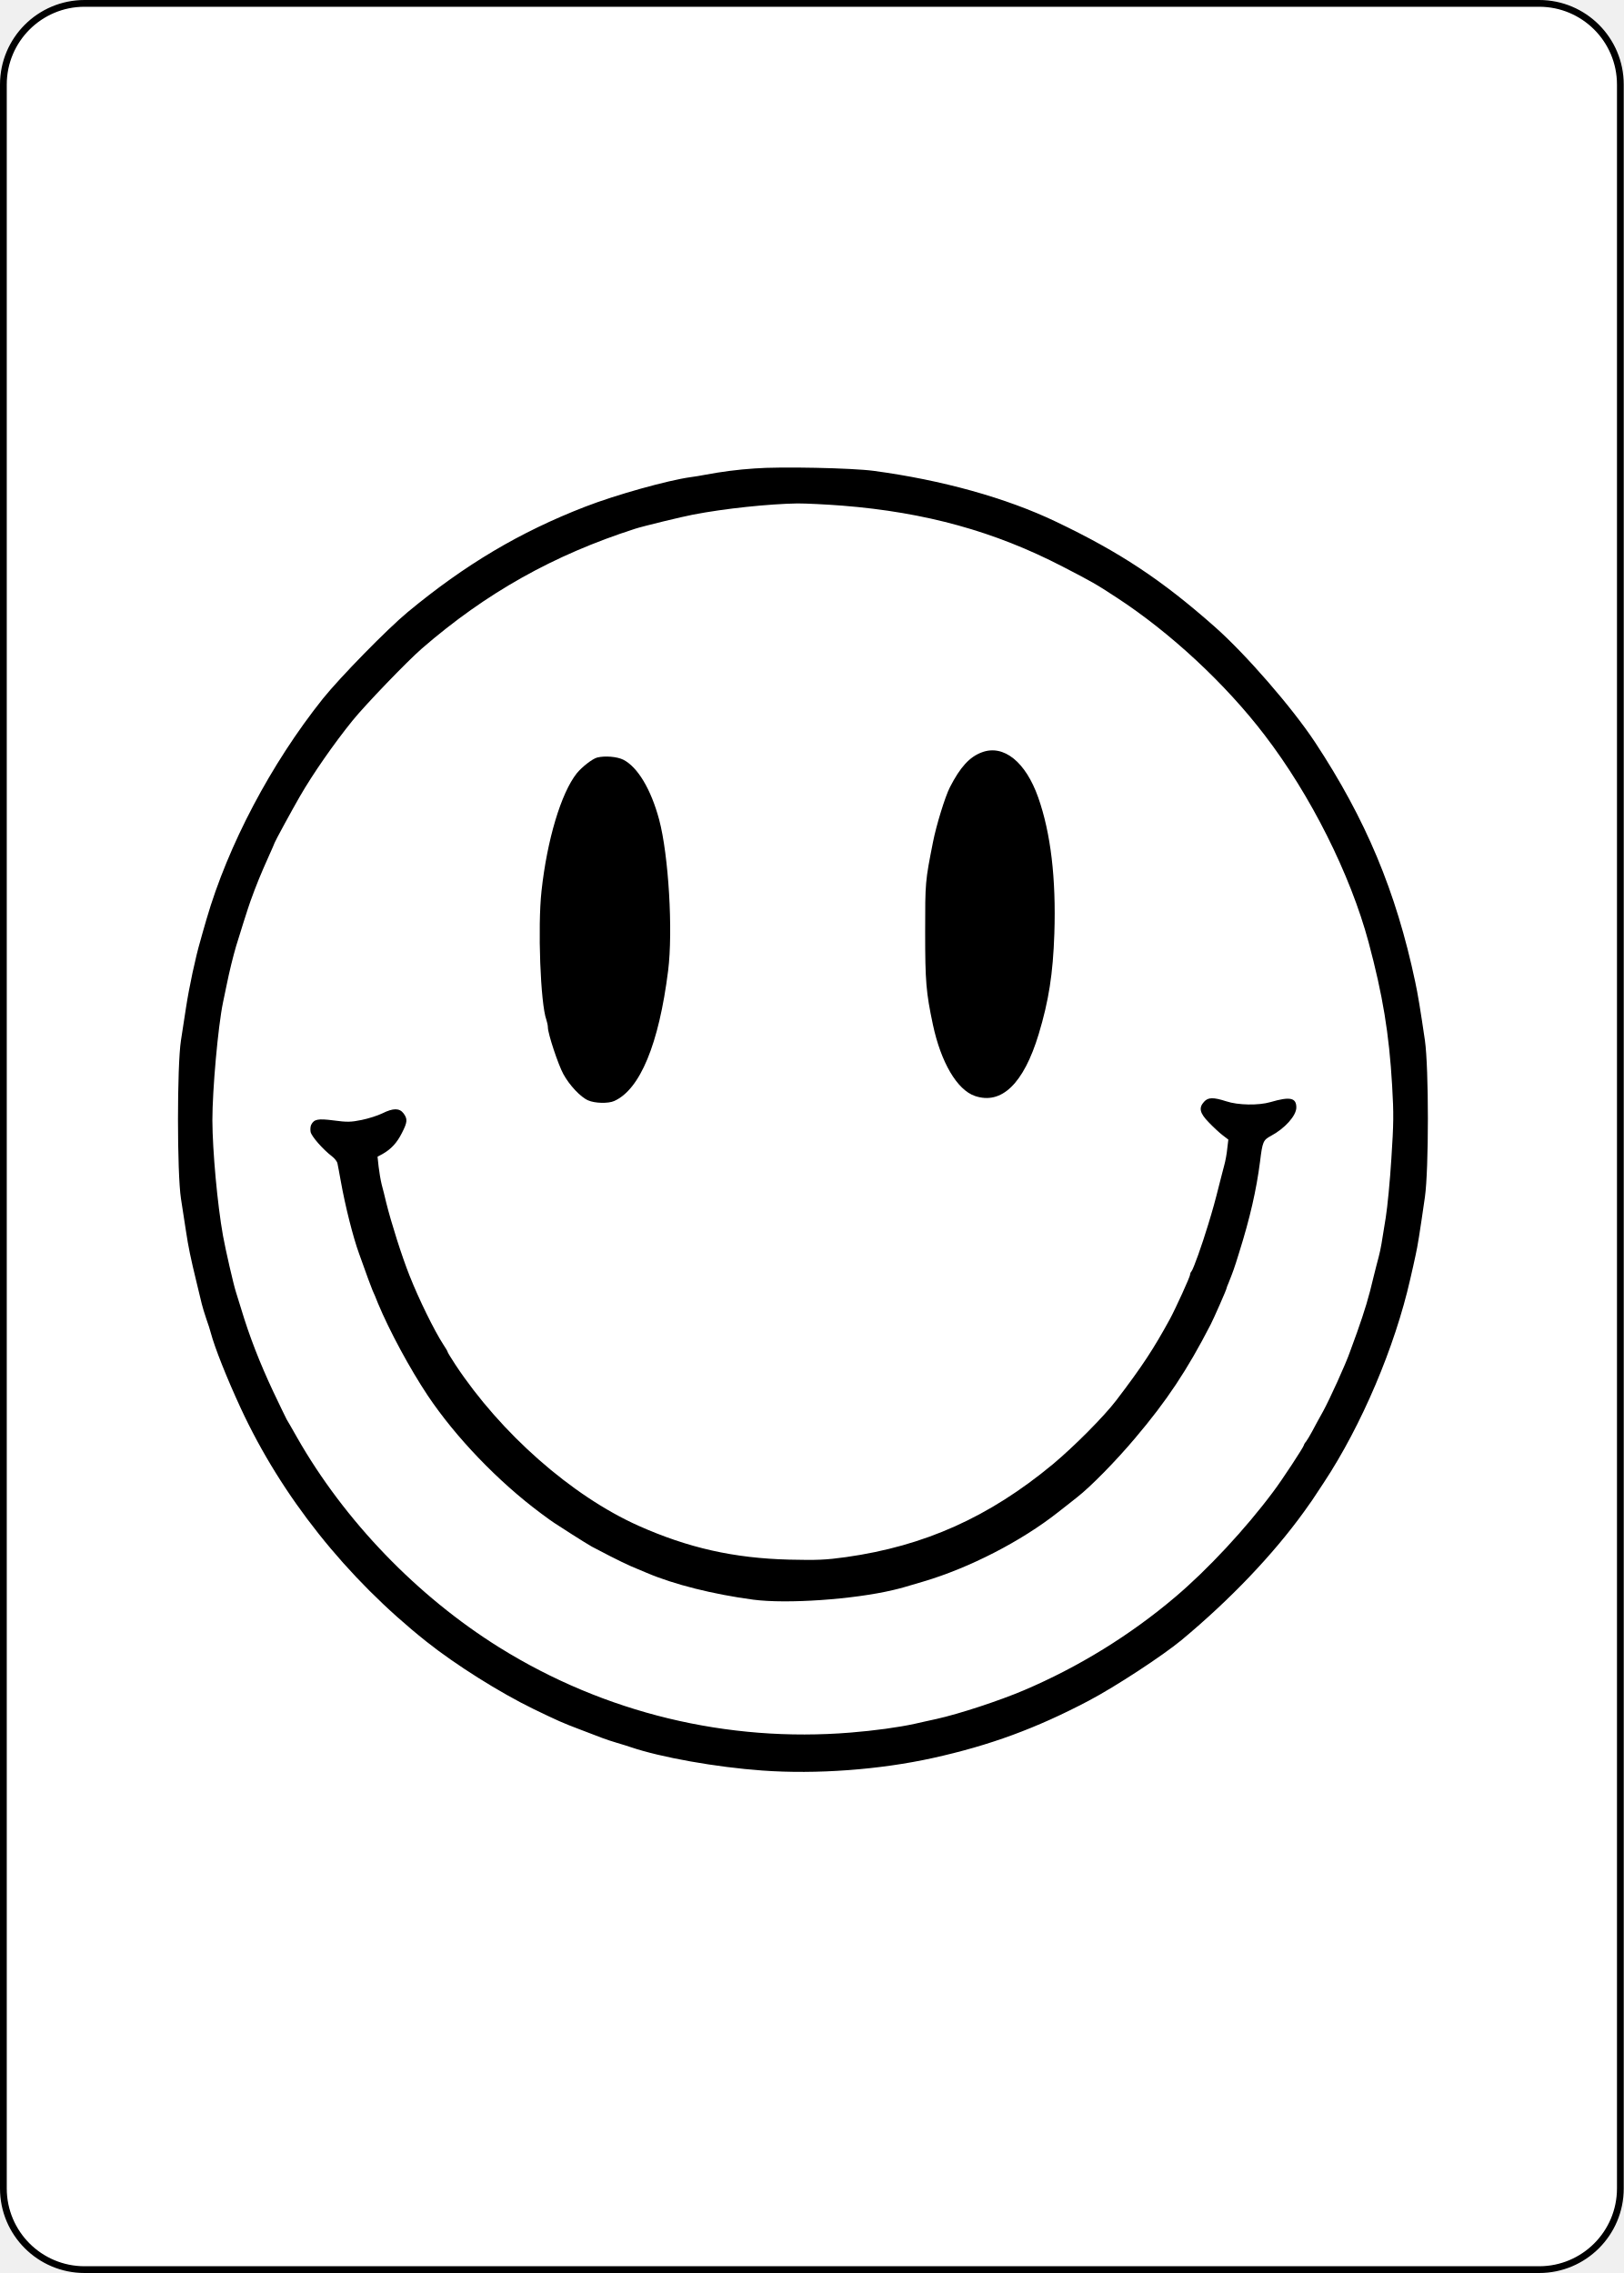
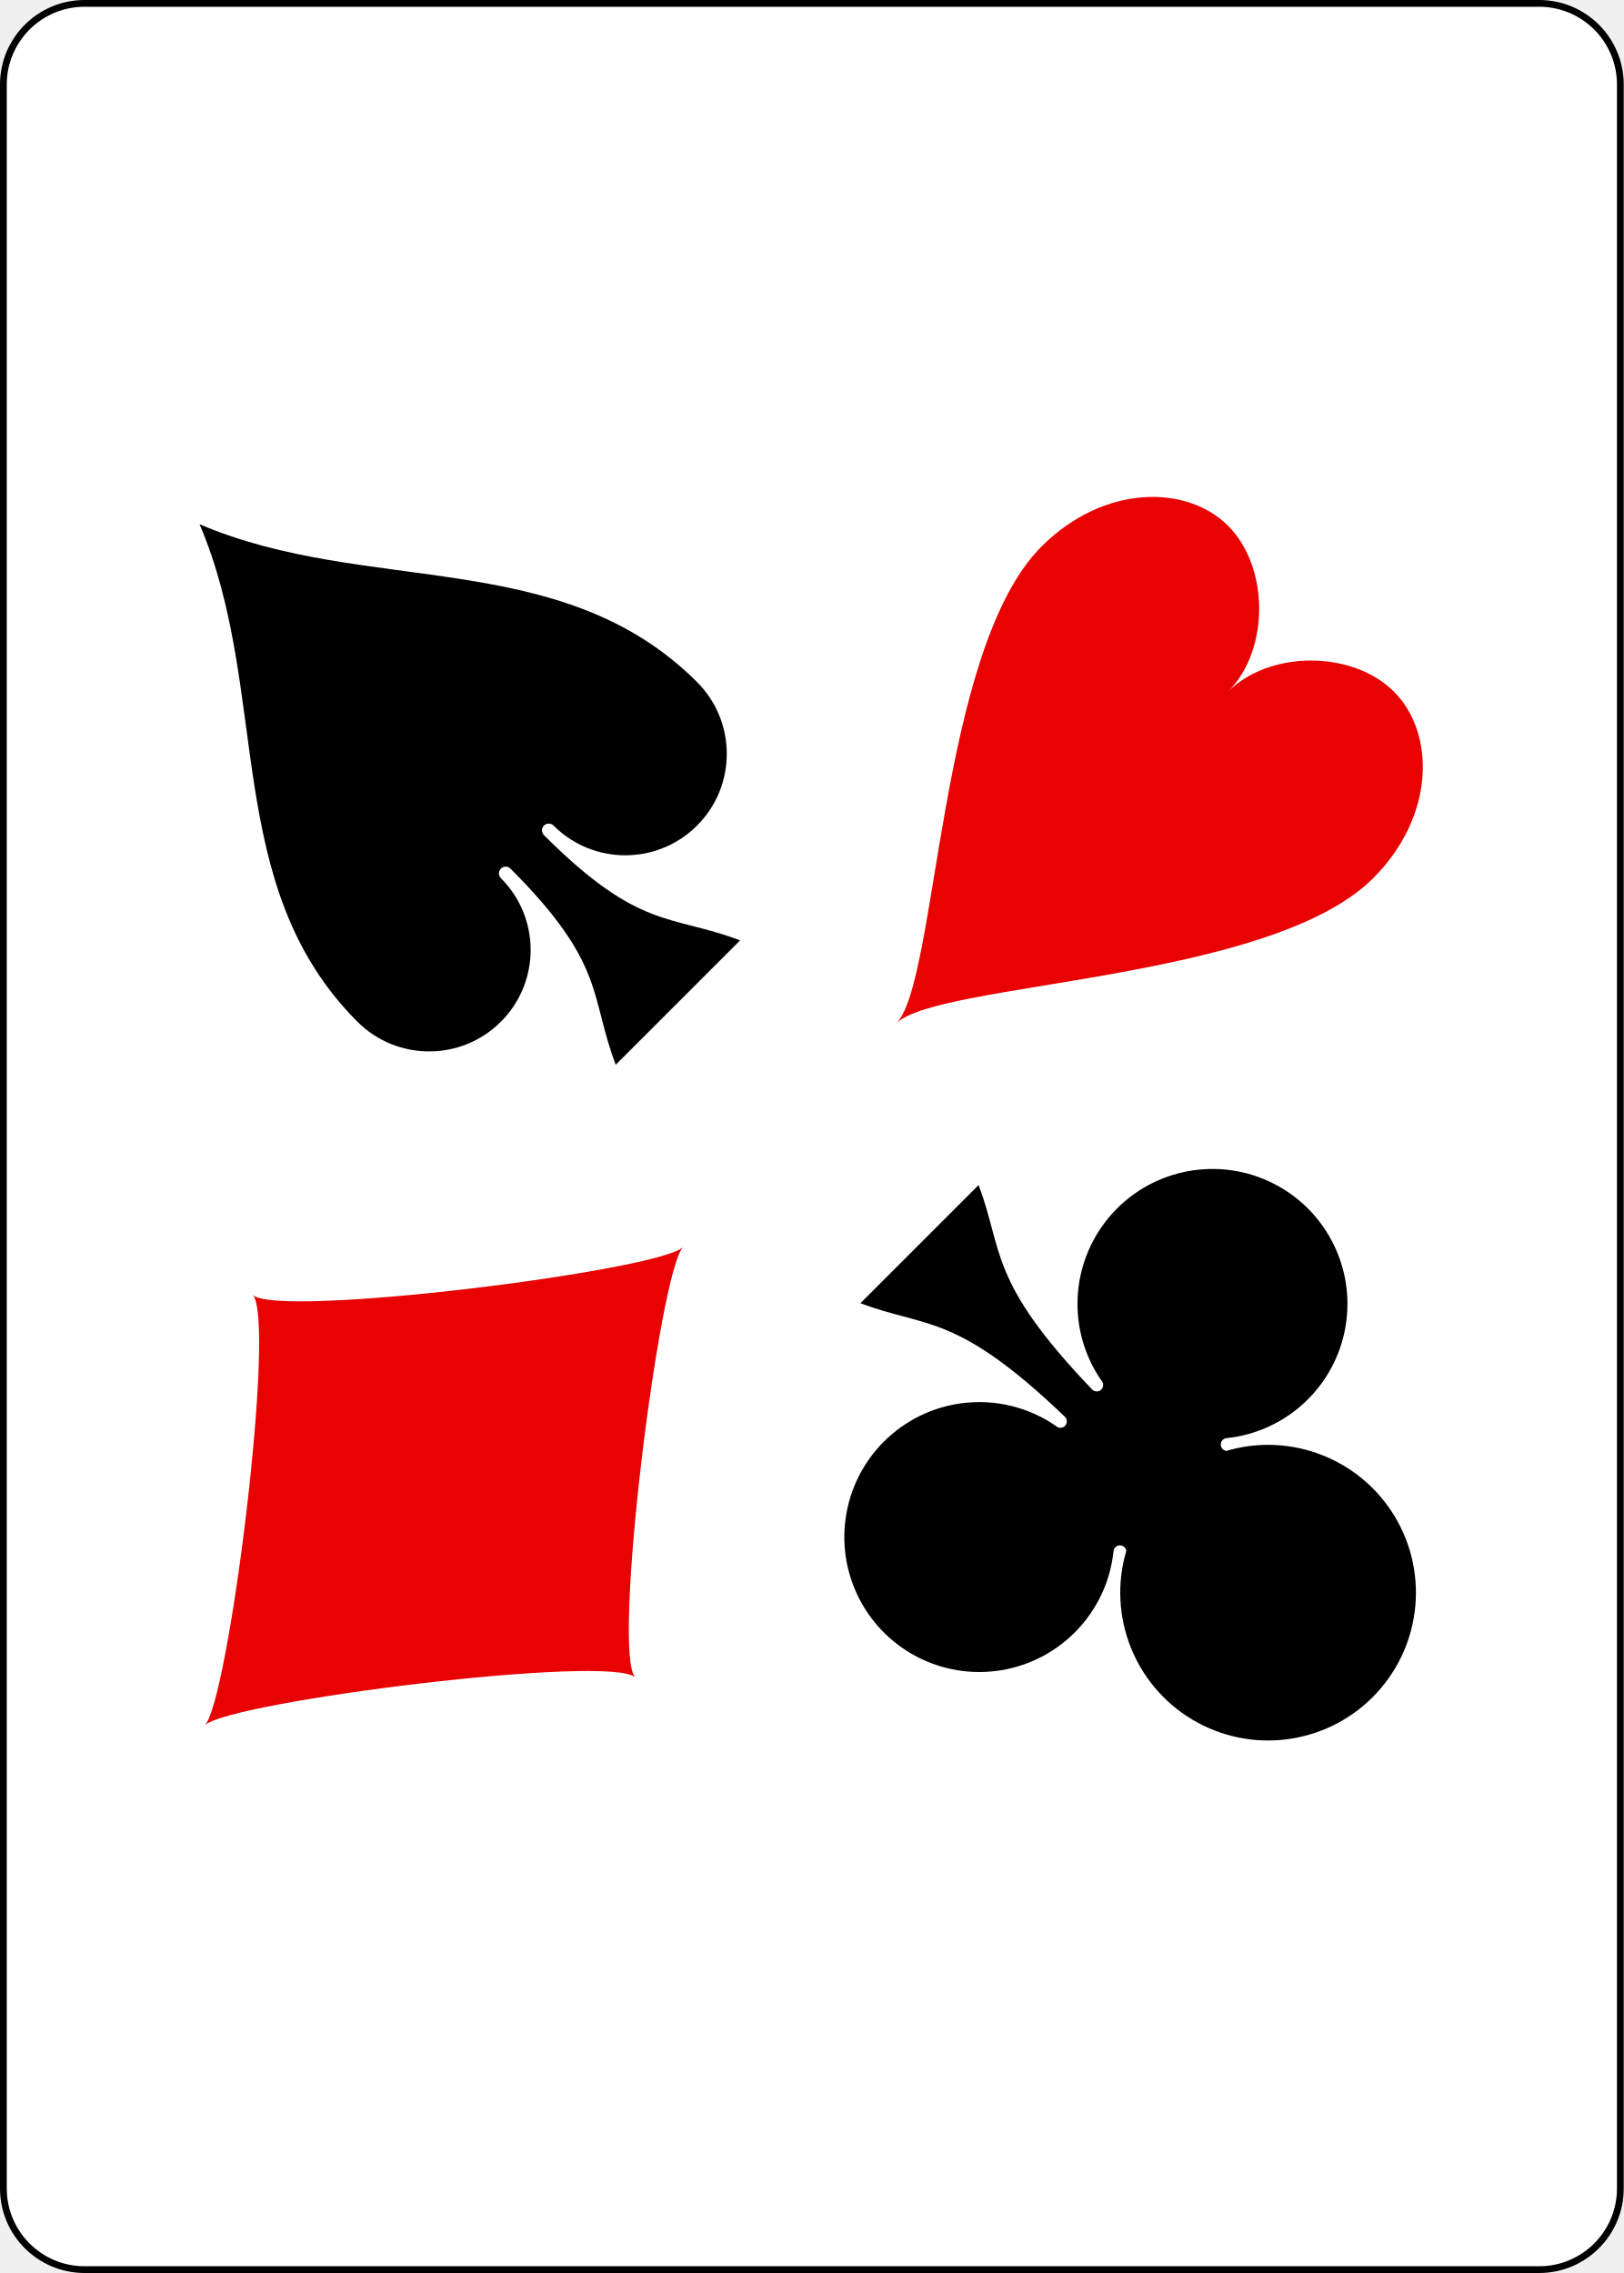
<svg xmlns="http://www.w3.org/2000/svg" xmlns:xlink="http://www.w3.org/1999/xlink" height="3.5in" preserveAspectRatio="none" viewBox="-120 -168 240 336" width="2.5in">
  <defs>
-     <symbol id="B1" preserveAspectRatio="none" viewBox="0 0 240 355">
-       <path style=" stroke:none;fill-rule:nonzero;fill:rgb(0%,0%,0%);fill-opacity:1;" d="M 109.941 8.25 C 106.992 8.434 104.098 8.809 101.309 9.312 C 100.594 9.445 99.449 9.633 98.785 9.711 C 94.777 10.246 85.668 12.691 80.332 14.688 C 68.91 18.945 59.352 24.402 49.262 32.438 C 45.676 35.312 37.496 43.348 34.469 46.965 C 25.414 57.875 17.871 71.609 14.102 84.086 C 13.648 85.633 13.145 87.227 13.039 87.68 C 12.188 90.449 11.074 95.477 10.516 98.988 C 10.305 100.371 9.906 102.82 9.641 104.445 C 8.949 108.703 8.949 126.742 9.641 131.055 C 9.906 132.652 10.305 135.125 10.516 136.508 C 10.941 139.223 11.312 140.953 12.375 145.156 C 12.746 146.621 13.145 148.246 13.277 148.75 C 13.41 149.254 13.754 150.398 14.074 151.277 C 14.395 152.156 14.766 153.219 14.871 153.672 C 15.562 156.148 17.633 161.176 20.102 166.312 C 27.246 181.133 38.559 194.84 52.578 205.562 C 57.652 209.449 65.434 214.156 71.301 216.898 C 75.711 218.945 76.348 219.215 79.402 220.332 C 81.074 220.941 82.879 221.609 83.383 221.793 C 83.891 221.98 85.031 222.352 85.906 222.594 C 86.785 222.859 87.871 223.152 88.297 223.312 C 93.582 225.039 103.246 226.691 111.32 227.25 C 120.801 227.914 131.875 227.117 141.145 225.148 C 151.18 223.02 159.332 220.117 168.414 215.516 C 173.141 213.121 181.32 207.957 184.641 205.324 C 193.191 198.484 200.652 190.953 206.07 183.742 C 207.293 182.117 207.453 181.906 209.551 178.82 C 216.164 169.188 221.977 156.016 224.66 144.625 C 224.98 143.297 225.402 141.512 225.59 140.633 C 225.961 139.062 226.305 136.988 227.234 130.789 C 227.926 126.105 227.926 109.102 227.234 104.445 C 226.465 99.387 225.988 96.594 225.535 94.598 C 222.191 79.379 216.879 67.219 208.008 54.285 C 204 48.457 195.898 39.488 190.484 34.887 C 181.16 26.957 173.859 22.324 162.68 17.191 C 153.996 13.199 142.762 10.191 130.785 8.648 C 127.043 8.168 114.48 7.902 109.941 8.25 Z M 125.344 14.504 C 139.895 15.621 151.977 18.84 163.848 24.746 C 169.051 27.328 169.715 27.699 173.273 29.938 C 182.703 35.844 192.344 44.465 199.191 53.086 C 207.238 63.172 214.195 76.531 217.383 87.945 C 219.852 96.809 220.969 103.273 221.5 112.055 C 221.793 116.816 221.766 118.414 221.367 124.297 C 221.129 128.02 220.676 132.492 220.383 134.246 C 220.094 136.004 219.746 137.973 219.641 138.637 C 219.535 139.305 219.297 140.316 219.137 140.898 C 218.977 141.484 218.578 142.922 218.285 144.094 C 217.383 147.793 216.719 149.84 215.367 153.539 C 214.887 154.789 214.328 156.281 214.117 156.84 C 213.402 158.836 210.559 164.848 209.418 166.844 C 208.781 167.938 207.93 169.426 207.531 170.172 C 207.133 170.891 206.629 171.688 206.441 171.926 C 206.23 172.141 206.07 172.434 206.07 172.512 C 206.07 172.777 202.195 178.473 200.652 180.414 C 195.848 186.617 189.184 193.48 183.633 198.004 C 175.719 204.473 166.637 209.848 157.074 213.758 C 152.773 215.516 145.789 217.723 141.809 218.574 C 140.719 218.812 138.992 219.16 137.957 219.398 C 135.168 219.984 130.945 220.543 126.805 220.863 C 105.215 222.566 83.73 217.562 65.328 206.547 C 50.961 197.926 38.238 185.23 29.953 171.234 C 29.078 169.773 28.281 168.387 28.121 168.176 C 27.988 167.961 26.953 165.859 25.785 163.52 C 23.422 158.676 21.617 154.23 20.156 149.547 C 19.836 148.59 19.438 147.34 19.254 146.754 C 18.828 145.477 17.445 139.703 16.996 137.309 C 16.012 132.039 15.164 123.043 15.137 117.883 C 15.137 112.773 16.121 102.102 16.996 98.059 C 17.129 97.473 17.422 96.09 17.66 94.996 C 18.137 92.734 18.75 90.367 19.281 88.613 C 19.758 87.066 21.484 81.824 21.777 81.082 C 22.812 78.312 23.609 76.449 24.988 73.496 C 25.574 72.273 26.023 71.234 26.023 71.207 C 26.023 71.074 29.156 65.539 30.406 63.465 C 32.715 59.605 36.383 54.551 39.621 50.691 C 41.906 47.977 49.207 40.688 51.785 38.531 C 62.988 29.191 74.809 22.805 89.094 18.387 C 90.344 17.988 97.406 16.34 99.184 16.02 C 104.762 14.98 112.488 14.211 117.508 14.129 C 118.969 14.129 122.5 14.289 125.344 14.504 Z M 125.344 14.504 " />
+     <symbol id="spade" viewBox="-600 -600 1200 1200" preserveAspectRatio="xMinYMid">
+       <path d="M0 -500C100 -250 355 -100 355 185A150 150 0 0 1 55 185A10 10 0 0 0 35 185C35 385 85 400 130 500L-130 500C-85 400 -35 385 -35 185A10 10 0 0 0 -55 185A150 150 0 0 1 -355 185C-355 -100 -100 -250 0 -500Z" fill="black" />
    </symbol>
-     <symbol id="B2" preserveAspectRatio="none" viewBox="0 0 240 355">
-       <path style=" stroke:none;fill-rule:nonzero;fill:rgb(0%,0%,0%);fill-opacity:1;" d="M 149.746 55.988 C 147.57 56.758 145.949 58.488 144.145 61.867 C 143.293 63.465 141.754 68.309 141.195 71.047 C 139.816 77.754 139.816 77.781 139.816 86.215 C 139.816 94.547 139.973 96.355 141.168 101.785 C 142.578 108.145 145.391 112.746 148.5 113.785 C 153.172 115.328 157.051 111.734 159.68 103.379 C 161.43 97.793 162.176 93.27 162.414 86.484 C 162.734 77.168 161.777 69.559 159.598 63.598 C 157.395 57.586 153.543 54.629 149.746 55.988 Z M 149.746 55.988 " />
+     <symbol id="club" viewBox="-600 -600 1200 1200" preserveAspectRatio="xMinYMid">
+       <path d="M30 150C35 385 85 400 130 500L-130 500C-85 400 -35 385 -30 150A10 10 0 0 0 -50 150A210 210 0 1 1 -124 -51A10 10 0 0 0 -110 -65A230 230 0 1 1 110 -65A10 10 0 0 0 124 -51A210 210 0 1 1 50 150A10 10 0 0 0 30 150Z" fill="black" />
    </symbol>
-     <symbol id="B3" preserveAspectRatio="none" viewBox="0 0 240 355">
-       <path style=" stroke:none;fill-rule:nonzero;fill:rgb(0%,0%,0%);fill-opacity:1;" d="M 82.453 56.867 C 81.605 57.078 79.773 58.461 78.871 59.527 C 76.137 62.852 73.691 70.676 72.711 79.297 C 72.02 85.34 72.523 98.27 73.559 100.984 C 73.691 101.359 73.824 101.941 73.824 102.262 C 73.824 103.301 75.629 108.543 76.531 110.113 C 77.594 112 79.559 113.996 80.863 114.531 C 82.031 115.035 84.395 115.09 85.43 114.637 C 89.945 112.695 93.238 105.082 94.855 92.734 C 95.734 86.031 94.938 73.258 93.289 67.324 C 91.855 62.188 89.52 58.461 87.023 57.238 C 85.906 56.707 83.809 56.547 82.453 56.867 Z M 82.453 56.867 " />
+     <symbol id="diamond" viewBox="-600 -600 1200 1200" preserveAspectRatio="xMinYMid">
+       <path d="M-400 0C-350 0 0 -450 0 -500C0 -450 350 0 400 0C350 0 0 450 0 500C0 450 -350 0 -400 0Z" fill="#e80202" />
    </symbol>
-     <symbol id="B4" preserveAspectRatio="none" viewBox="0 0 240 355">
-       <path style=" stroke:none;fill-rule:nonzero;fill:rgb(0%,0%,0%);fill-opacity:1;" d="M 188.598 114.77 C 187.641 115.781 187.828 116.66 189.422 118.227 C 190.164 118.973 191.254 119.957 191.836 120.383 L 192.848 121.129 L 192.66 122.645 C 192.582 123.469 192.344 124.723 192.129 125.465 C 191.918 126.184 191.57 127.57 191.305 128.527 C 190.508 131.586 190.137 132.863 189.316 135.445 C 188.227 138.902 186.711 142.977 186.395 143.297 C 186.262 143.43 186.156 143.668 186.156 143.855 C 186.156 144.199 183.66 149.469 182.648 151.277 C 179.781 156.332 177.762 159.289 173.25 164.98 C 171.098 167.695 165.867 172.754 162.121 175.758 C 150.996 184.621 139.707 189.488 125.98 191.352 C 122.395 191.832 120.906 191.887 116.047 191.777 C 106.355 191.539 98.363 189.809 89.625 186.059 C 77.969 181.027 65.594 170.543 57.652 158.996 C 56.91 157.902 56.297 156.945 56.297 156.867 C 56.297 156.758 55.953 156.199 55.527 155.59 C 53.934 153.219 51.277 148.031 49.605 143.961 C 48.277 140.742 46.445 135.207 45.543 131.719 C 45.305 130.762 44.957 129.379 44.746 128.66 C 44.559 127.914 44.32 126.582 44.215 125.68 L 44.027 124.004 L 44.906 123.551 C 46.418 122.727 47.43 121.66 48.277 120.039 C 49.262 118.203 49.312 117.668 48.57 116.711 C 47.852 115.809 46.766 115.809 44.879 116.711 C 44.082 117.086 42.461 117.59 41.242 117.828 C 39.355 118.203 38.664 118.203 36.383 117.91 C 33.594 117.562 32.93 117.695 32.426 118.629 C 32.293 118.867 32.238 119.426 32.316 119.824 C 32.449 120.57 34.469 122.777 36.062 123.949 C 36.539 124.297 36.965 124.828 37.02 125.148 C 37.098 125.465 37.336 126.742 37.574 127.996 C 38.398 132.438 39.754 137.547 40.789 140.289 C 41.16 141.273 41.559 142.336 42.383 144.547 C 42.621 145.184 42.969 146.035 43.152 146.488 C 43.363 146.914 43.789 147.871 44.082 148.617 C 46.129 153.355 49.684 159.66 52.793 164.156 C 57.68 171.184 65.141 178.66 72.629 184.008 C 73.637 184.754 74.699 185.445 74.941 185.605 C 75.18 185.738 76.559 186.59 77.992 187.496 C 79.426 188.371 81.02 189.332 81.527 189.598 C 82.031 189.836 83.465 190.555 84.711 191.191 C 85.961 191.805 87.605 192.578 88.375 192.895 C 89.121 193.188 90.395 193.723 91.137 194.012 C 95.891 195.957 102.691 197.605 109.754 198.512 C 115.598 199.254 127.254 198.484 134.238 196.887 C 135.539 196.594 136.203 196.41 139.551 195.449 C 147.57 193.164 156.625 188.691 163.078 183.797 C 164.301 182.891 165.785 181.746 166.422 181.266 C 168.762 179.512 173.141 175.227 176.543 171.344 C 182.039 165.113 185.676 159.871 189.766 152.211 C 190.297 151.227 192.527 146.355 192.527 146.168 C 192.527 146.09 192.688 145.664 192.898 145.211 C 193.617 143.48 193.883 142.816 194.73 140.156 C 196.645 134.301 197.758 129.59 198.398 124.801 C 198.82 121.477 198.953 121.207 200.281 120.516 C 202.727 119.266 204.742 117.109 204.742 115.727 C 204.742 114.078 203.629 113.863 200.23 114.82 C 198.156 115.406 194.547 115.355 192.477 114.688 C 190.242 113.996 189.316 113.996 188.598 114.77 Z M 188.598 114.77 " />
+     <symbol id="heart" viewBox="-600 -600 1200 1200" preserveAspectRatio="xMinYMid">
+       <path d="M0 -300C0 -400 100 -500 200 -500C300 -500 400 -400 400 -250C400 0 0 400 0 500C0 400 -400 0 -400 -250C-400 -400 -300 -500 -200 -500C-100 -500 0 -400 -0 -300Z" fill="#e80202" />
    </symbol>
  </defs>
  <rect width="239" height="335" x="-119.5" y="-167.5" rx="12" ry="12" fill="white" stroke="black" />
-   <use width="202.8" height="312" x="-101.4" y="-106" xlink:href="#B1" />
-   <use width="202.8" height="312" x="-101.4" y="-106" xlink:href="#B2" />
-   <use width="202.8" height="312" x="-101.4" y="-106" xlink:href="#B3" />
-   <use width="202.8" height="312" x="-101.4" y="-106" xlink:href="#B4" />
+   <g transform="rotate(-45)">
+     <use xlink:href="#spade" height="120" width="120" x="-60" y="-138" />
+   </g>
+   <g transform="rotate(45)">
+     <use xlink:href="#heart" height="104" width="104" x="-55" y="-116" />
+   </g>
+   <g transform="rotate(135)">
+     <use xlink:href="#club" height="114" width="114" x="-57" y="-127" />
+   </g>
+   <g transform="rotate(-135)">
+     <use xlink:href="#diamond" height="120" width="120" x="-58.1" y="-135" />
+   </g>
</svg>
